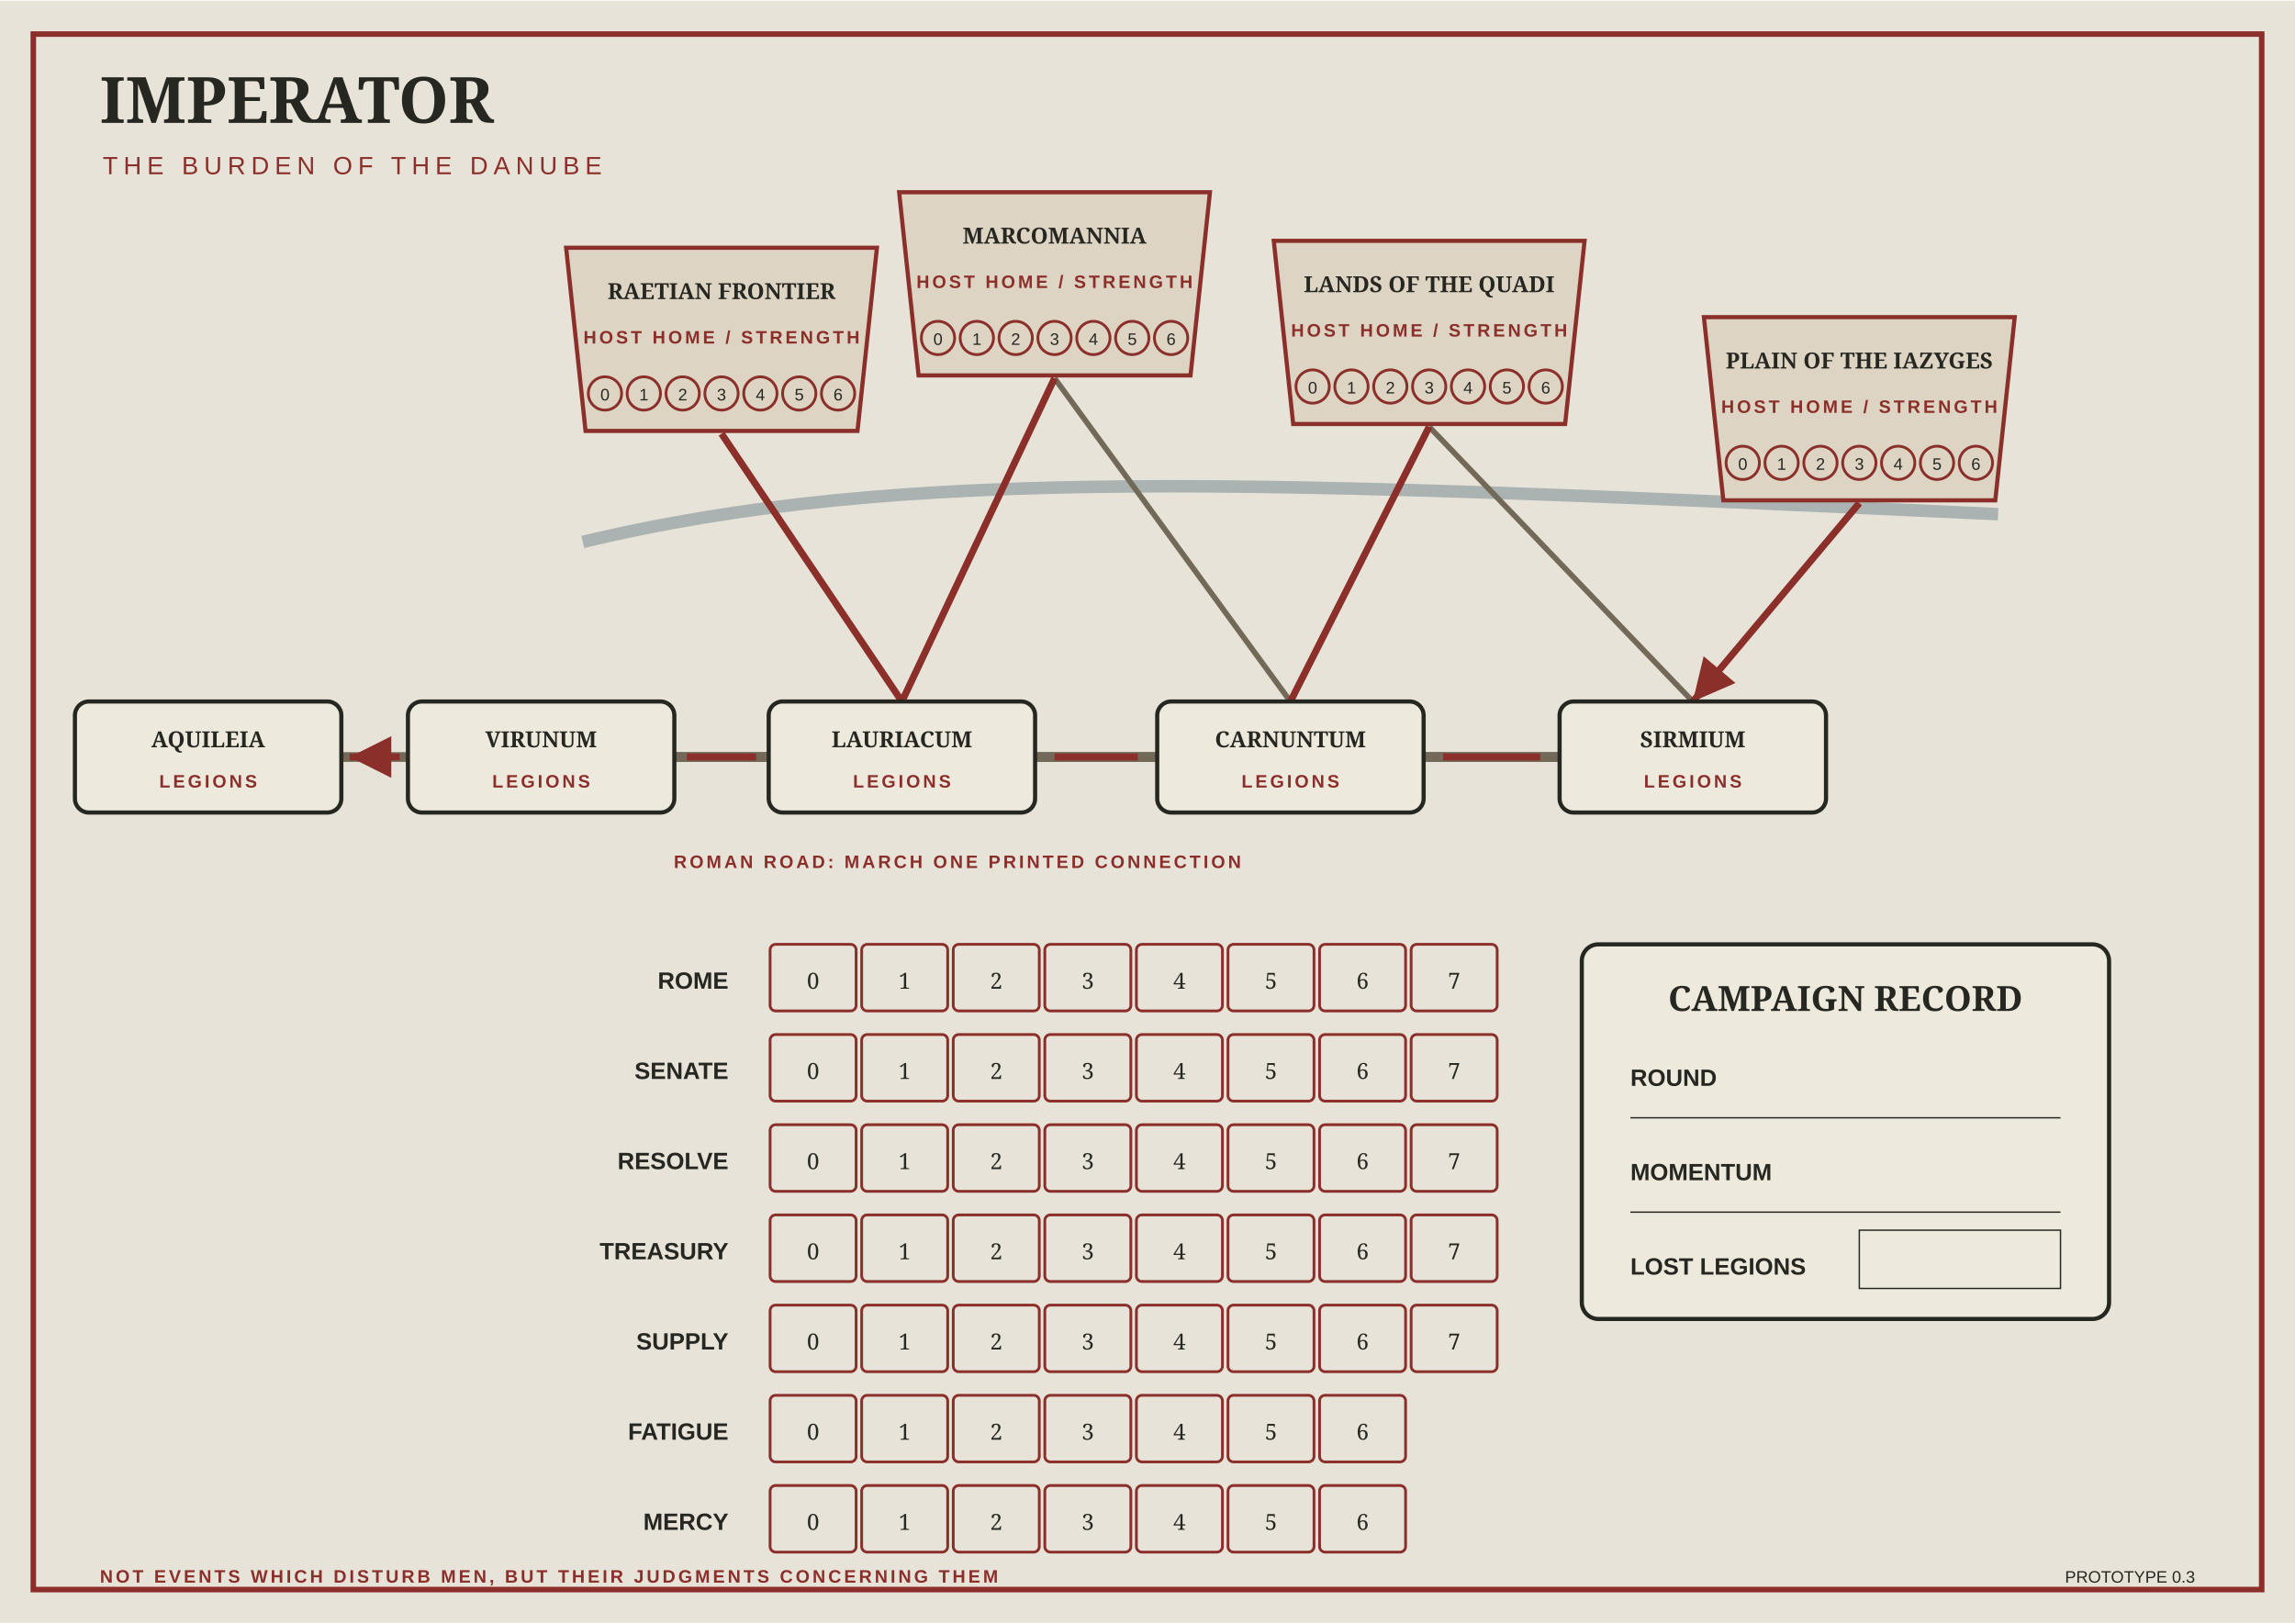
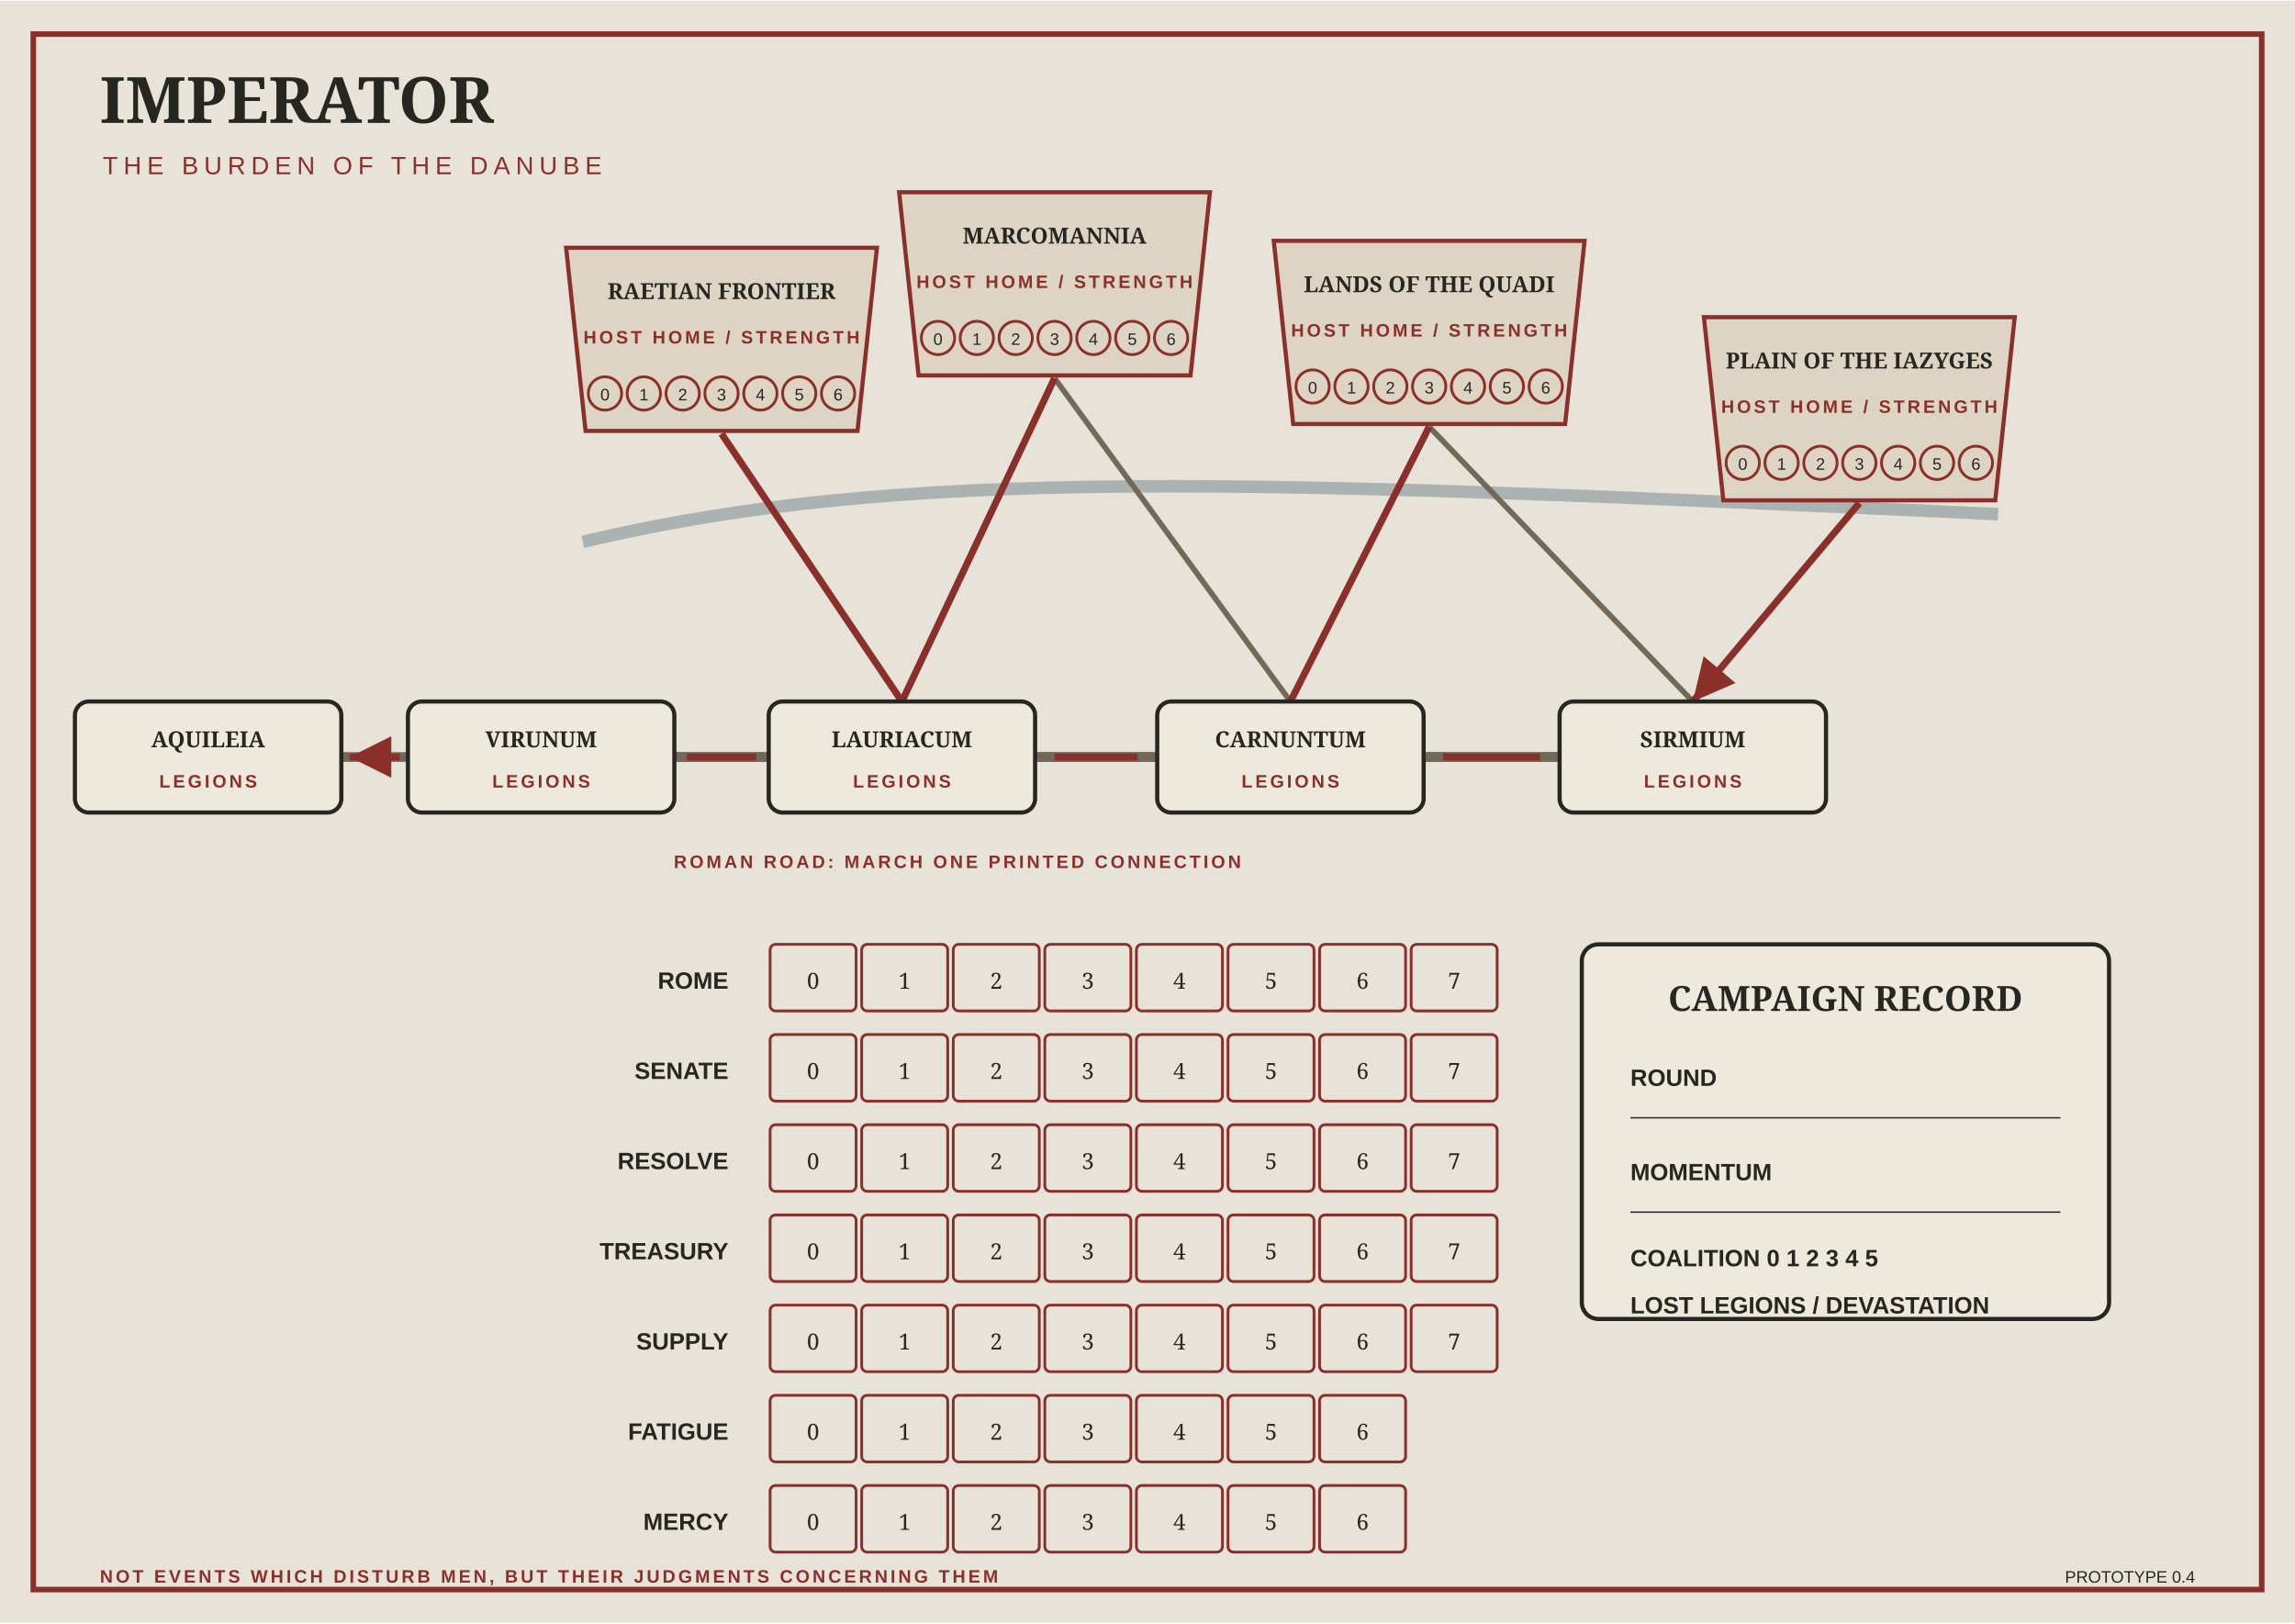
<svg xmlns="http://www.w3.org/2000/svg" width="11.69in" height="8.27in" viewBox="0 0 1654 1169">
  <style>
.title{font:700 46px Georgia;fill:#272722} .sub{font:18px Arial;letter-spacing:4px;fill:#8b2f2b}
.theater{font:700 25px Georgia;fill:#272722} .place{font:700 16px Georgia;fill:#272722} .label{font:700 17px Arial;fill:#272722}
.small{font:700 13px Arial;letter-spacing:2px;fill:#8b2f2b} .tiny{font:12px Arial;fill:#272722}
.n{font:16px Georgia;fill:#272722} .box,.base{fill:#eee9dd;stroke:#272722;stroke-width:3}
.front{fill:#ddd4c3;stroke:#8b2f2b;stroke-width:3} .road{fill:none;stroke:#736958;stroke-width:7}
.link{fill:none;stroke:#736958;stroke-width:4}
.crossing{fill:none;stroke:#8b2f2b;stroke-width:5;marker-end:url(#arrow)} .river{fill:none;stroke:#809298;stroke-width:9;opacity:.6}
</style>
  <defs>
    <marker id="arrow" markerWidth="8" markerHeight="8" refX="6" refY="3" orient="auto">
      <path d="M0 0L6 3L0 6Z" fill="#8b2f2b" />
    </marker>
  </defs>
  <rect width="1654" height="1169" fill="#e8e3d8" />
  <rect x="24" y="24" width="1606" height="1121" fill="none" stroke="#8b2f2b" stroke-width="4" />
  <text x="72" y="88" class="title">IMPERATOR</text>
  <text x="74" y="125" class="sub">THE BURDEN OF THE DANUBE</text>
  <path d="M420 390C650 335 900 345 1440 370" class="river" />
  <text x="1335" y="354" class="small" fill="#647b83">DANUBE</text>
  <path d="M150 545H390H650H930H1220" class="road" />
  <path d="M390 545L650 545M650 545L930 545M930 545L1220 545" class="road" />
  <path d="M760 272L930 505M1030 307L1220 505" class="link" />
  <path d="M520 312L650 505M760 272L650 505M1030 307L930 505M1340 362L1220 505" class="crossing" />
  <path d="M1110 545L1040 545M820 545L760 545M545 545L495 545M288 545L252 545" class="crossing" />
  <path d="M408 178L632 178L618 310L422 310Z" class="front" />
  <text x="520" y="215" text-anchor="middle" class="place">RAETIAN FRONTIER</text>
  <text x="520" y="247" text-anchor="middle" class="small">HOST HOME / STRENGTH</text>
  <circle cx="436" cy="283" r="12" fill="none" stroke="#8b2f2b" stroke-width="2" />
  <text x="436" y="288" text-anchor="middle" class="tiny">0</text>
  <circle cx="464" cy="283" r="12" fill="none" stroke="#8b2f2b" stroke-width="2" />
  <text x="464" y="288" text-anchor="middle" class="tiny">1</text>
  <circle cx="492" cy="283" r="12" fill="none" stroke="#8b2f2b" stroke-width="2" />
  <text x="492" y="288" text-anchor="middle" class="tiny">2</text>
  <circle cx="520" cy="283" r="12" fill="none" stroke="#8b2f2b" stroke-width="2" />
  <text x="520" y="288" text-anchor="middle" class="tiny">3</text>
  <circle cx="548" cy="283" r="12" fill="none" stroke="#8b2f2b" stroke-width="2" />
  <text x="548" y="288" text-anchor="middle" class="tiny">4</text>
  <circle cx="576" cy="283" r="12" fill="none" stroke="#8b2f2b" stroke-width="2" />
  <text x="576" y="288" text-anchor="middle" class="tiny">5</text>
  <circle cx="604" cy="283" r="12" fill="none" stroke="#8b2f2b" stroke-width="2" />
  <text x="604" y="288" text-anchor="middle" class="tiny">6</text>
  <path d="M648 138L872 138L858 270L662 270Z" class="front" />
  <text x="760" y="175" text-anchor="middle" class="place">MARCOMANNIA</text>
  <text x="760" y="207" text-anchor="middle" class="small">HOST HOME / STRENGTH</text>
  <circle cx="676" cy="243" r="12" fill="none" stroke="#8b2f2b" stroke-width="2" />
  <text x="676" y="248" text-anchor="middle" class="tiny">0</text>
  <circle cx="704" cy="243" r="12" fill="none" stroke="#8b2f2b" stroke-width="2" />
  <text x="704" y="248" text-anchor="middle" class="tiny">1</text>
  <circle cx="732" cy="243" r="12" fill="none" stroke="#8b2f2b" stroke-width="2" />
  <text x="732" y="248" text-anchor="middle" class="tiny">2</text>
  <circle cx="760" cy="243" r="12" fill="none" stroke="#8b2f2b" stroke-width="2" />
  <text x="760" y="248" text-anchor="middle" class="tiny">3</text>
  <circle cx="788" cy="243" r="12" fill="none" stroke="#8b2f2b" stroke-width="2" />
  <text x="788" y="248" text-anchor="middle" class="tiny">4</text>
  <circle cx="816" cy="243" r="12" fill="none" stroke="#8b2f2b" stroke-width="2" />
  <text x="816" y="248" text-anchor="middle" class="tiny">5</text>
  <circle cx="844" cy="243" r="12" fill="none" stroke="#8b2f2b" stroke-width="2" />
  <text x="844" y="248" text-anchor="middle" class="tiny">6</text>
  <path d="M918 173L1142 173L1128 305L932 305Z" class="front" />
  <text x="1030" y="210" text-anchor="middle" class="place">LANDS OF THE QUADI</text>
  <text x="1030" y="242" text-anchor="middle" class="small">HOST HOME / STRENGTH</text>
  <circle cx="946" cy="278" r="12" fill="none" stroke="#8b2f2b" stroke-width="2" />
  <text x="946" y="283" text-anchor="middle" class="tiny">0</text>
  <circle cx="974" cy="278" r="12" fill="none" stroke="#8b2f2b" stroke-width="2" />
  <text x="974" y="283" text-anchor="middle" class="tiny">1</text>
  <circle cx="1002" cy="278" r="12" fill="none" stroke="#8b2f2b" stroke-width="2" />
  <text x="1002" y="283" text-anchor="middle" class="tiny">2</text>
  <circle cx="1030" cy="278" r="12" fill="none" stroke="#8b2f2b" stroke-width="2" />
  <text x="1030" y="283" text-anchor="middle" class="tiny">3</text>
  <circle cx="1058" cy="278" r="12" fill="none" stroke="#8b2f2b" stroke-width="2" />
  <text x="1058" y="283" text-anchor="middle" class="tiny">4</text>
  <circle cx="1086" cy="278" r="12" fill="none" stroke="#8b2f2b" stroke-width="2" />
  <text x="1086" y="283" text-anchor="middle" class="tiny">5</text>
  <circle cx="1114" cy="278" r="12" fill="none" stroke="#8b2f2b" stroke-width="2" />
  <text x="1114" y="283" text-anchor="middle" class="tiny">6</text>
  <path d="M1228 228L1452 228L1438 360L1242 360Z" class="front" />
  <text x="1340" y="265" text-anchor="middle" class="place">PLAIN OF THE IAZYGES</text>
  <text x="1340" y="297" text-anchor="middle" class="small">HOST HOME / STRENGTH</text>
  <circle cx="1256" cy="333" r="12" fill="none" stroke="#8b2f2b" stroke-width="2" />
  <text x="1256" y="338" text-anchor="middle" class="tiny">0</text>
  <circle cx="1284" cy="333" r="12" fill="none" stroke="#8b2f2b" stroke-width="2" />
  <text x="1284" y="338" text-anchor="middle" class="tiny">1</text>
  <circle cx="1312" cy="333" r="12" fill="none" stroke="#8b2f2b" stroke-width="2" />
  <text x="1312" y="338" text-anchor="middle" class="tiny">2</text>
  <circle cx="1340" cy="333" r="12" fill="none" stroke="#8b2f2b" stroke-width="2" />
  <text x="1340" y="338" text-anchor="middle" class="tiny">3</text>
  <circle cx="1368" cy="333" r="12" fill="none" stroke="#8b2f2b" stroke-width="2" />
  <text x="1368" y="338" text-anchor="middle" class="tiny">4</text>
  <circle cx="1396" cy="333" r="12" fill="none" stroke="#8b2f2b" stroke-width="2" />
  <text x="1396" y="338" text-anchor="middle" class="tiny">5</text>
  <circle cx="1424" cy="333" r="12" fill="none" stroke="#8b2f2b" stroke-width="2" />
  <text x="1424" y="338" text-anchor="middle" class="tiny">6</text>
  <rect x="54" y="505" width="192" height="80" rx="10" class="base" />
  <text x="150" y="538" text-anchor="middle" class="place">AQUILEIA</text>
  <text x="150" y="567" text-anchor="middle" class="small">LEGIONS</text>
  <rect x="294" y="505" width="192" height="80" rx="10" class="base" />
  <text x="390" y="538" text-anchor="middle" class="place">VIRUNUM</text>
  <text x="390" y="567" text-anchor="middle" class="small">LEGIONS</text>
  <rect x="554" y="505" width="192" height="80" rx="10" class="base" />
  <text x="650" y="538" text-anchor="middle" class="place">LAURIACUM</text>
  <text x="650" y="567" text-anchor="middle" class="small">LEGIONS</text>
  <rect x="834" y="505" width="192" height="80" rx="10" class="base" />
  <text x="930" y="538" text-anchor="middle" class="place">CARNUNTUM</text>
  <text x="930" y="567" text-anchor="middle" class="small">LEGIONS</text>
  <rect x="1124" y="505" width="192" height="80" rx="10" class="base" />
  <text x="1220" y="538" text-anchor="middle" class="place">SIRMIUM</text>
  <text x="1220" y="567" text-anchor="middle" class="small">LEGIONS</text>
  <text x="690" y="625" text-anchor="middle" class="small">ROMAN ROAD: MARCH ONE PRINTED CONNECTION</text>
  <rect x="1140" y="680" width="380" height="270" rx="12" class="box" />
  <text x="1330" y="728" text-anchor="middle" class="theater">CAMPAIGN RECORD</text>
  <text x="1175" y="782" class="label">ROUND</text>
  <path d="M1175 805H1485" stroke="#272722" />
  <text x="1175" y="850" class="label">MOMENTUM</text>
  <path d="M1175 873H1485" stroke="#272722" />
-   <text x="1175" y="918" class="label">LOST LEGIONS</text>
-   <rect x="1340" y="886" width="145" height="42" fill="none" stroke="#272722" />
+   <text x="1175" y="912" class="label">COALITION  0  1  2  3  4  5</text>
+   <text x="1175" y="946" class="label">LOST LEGIONS / DEVASTATION</text>
  <g>
    <text x="525" y="712" text-anchor="end" class="label">ROME</text>
    <rect x="555" y="680" width="62" height="48" rx="4" fill="none" stroke="#8b2f2b" stroke-width="2" />
    <text x="586" y="712" text-anchor="middle" class="n">0</text>
    <rect x="621" y="680" width="62" height="48" rx="4" fill="none" stroke="#8b2f2b" stroke-width="2" />
    <text x="652" y="712" text-anchor="middle" class="n">1</text>
    <rect x="687" y="680" width="62" height="48" rx="4" fill="none" stroke="#8b2f2b" stroke-width="2" />
    <text x="718" y="712" text-anchor="middle" class="n">2</text>
    <rect x="753" y="680" width="62" height="48" rx="4" fill="none" stroke="#8b2f2b" stroke-width="2" />
    <text x="784" y="712" text-anchor="middle" class="n">3</text>
    <rect x="819" y="680" width="62" height="48" rx="4" fill="none" stroke="#8b2f2b" stroke-width="2" />
    <text x="850" y="712" text-anchor="middle" class="n">4</text>
    <rect x="885" y="680" width="62" height="48" rx="4" fill="none" stroke="#8b2f2b" stroke-width="2" />
    <text x="916" y="712" text-anchor="middle" class="n">5</text>
    <rect x="951" y="680" width="62" height="48" rx="4" fill="none" stroke="#8b2f2b" stroke-width="2" />
    <text x="982" y="712" text-anchor="middle" class="n">6</text>
    <rect x="1017" y="680" width="62" height="48" rx="4" fill="none" stroke="#8b2f2b" stroke-width="2" />
    <text x="1048" y="712" text-anchor="middle" class="n">7</text>
    <text x="525" y="777" text-anchor="end" class="label">SENATE</text>
    <rect x="555" y="745" width="62" height="48" rx="4" fill="none" stroke="#8b2f2b" stroke-width="2" />
    <text x="586" y="777" text-anchor="middle" class="n">0</text>
    <rect x="621" y="745" width="62" height="48" rx="4" fill="none" stroke="#8b2f2b" stroke-width="2" />
    <text x="652" y="777" text-anchor="middle" class="n">1</text>
    <rect x="687" y="745" width="62" height="48" rx="4" fill="none" stroke="#8b2f2b" stroke-width="2" />
    <text x="718" y="777" text-anchor="middle" class="n">2</text>
    <rect x="753" y="745" width="62" height="48" rx="4" fill="none" stroke="#8b2f2b" stroke-width="2" />
    <text x="784" y="777" text-anchor="middle" class="n">3</text>
    <rect x="819" y="745" width="62" height="48" rx="4" fill="none" stroke="#8b2f2b" stroke-width="2" />
    <text x="850" y="777" text-anchor="middle" class="n">4</text>
    <rect x="885" y="745" width="62" height="48" rx="4" fill="none" stroke="#8b2f2b" stroke-width="2" />
    <text x="916" y="777" text-anchor="middle" class="n">5</text>
    <rect x="951" y="745" width="62" height="48" rx="4" fill="none" stroke="#8b2f2b" stroke-width="2" />
    <text x="982" y="777" text-anchor="middle" class="n">6</text>
    <rect x="1017" y="745" width="62" height="48" rx="4" fill="none" stroke="#8b2f2b" stroke-width="2" />
    <text x="1048" y="777" text-anchor="middle" class="n">7</text>
    <text x="525" y="842" text-anchor="end" class="label">RESOLVE</text>
    <rect x="555" y="810" width="62" height="48" rx="4" fill="none" stroke="#8b2f2b" stroke-width="2" />
    <text x="586" y="842" text-anchor="middle" class="n">0</text>
    <rect x="621" y="810" width="62" height="48" rx="4" fill="none" stroke="#8b2f2b" stroke-width="2" />
    <text x="652" y="842" text-anchor="middle" class="n">1</text>
    <rect x="687" y="810" width="62" height="48" rx="4" fill="none" stroke="#8b2f2b" stroke-width="2" />
    <text x="718" y="842" text-anchor="middle" class="n">2</text>
    <rect x="753" y="810" width="62" height="48" rx="4" fill="none" stroke="#8b2f2b" stroke-width="2" />
    <text x="784" y="842" text-anchor="middle" class="n">3</text>
    <rect x="819" y="810" width="62" height="48" rx="4" fill="none" stroke="#8b2f2b" stroke-width="2" />
    <text x="850" y="842" text-anchor="middle" class="n">4</text>
    <rect x="885" y="810" width="62" height="48" rx="4" fill="none" stroke="#8b2f2b" stroke-width="2" />
    <text x="916" y="842" text-anchor="middle" class="n">5</text>
    <rect x="951" y="810" width="62" height="48" rx="4" fill="none" stroke="#8b2f2b" stroke-width="2" />
    <text x="982" y="842" text-anchor="middle" class="n">6</text>
    <rect x="1017" y="810" width="62" height="48" rx="4" fill="none" stroke="#8b2f2b" stroke-width="2" />
    <text x="1048" y="842" text-anchor="middle" class="n">7</text>
    <text x="525" y="907" text-anchor="end" class="label">TREASURY</text>
    <rect x="555" y="875" width="62" height="48" rx="4" fill="none" stroke="#8b2f2b" stroke-width="2" />
    <text x="586" y="907" text-anchor="middle" class="n">0</text>
    <rect x="621" y="875" width="62" height="48" rx="4" fill="none" stroke="#8b2f2b" stroke-width="2" />
    <text x="652" y="907" text-anchor="middle" class="n">1</text>
    <rect x="687" y="875" width="62" height="48" rx="4" fill="none" stroke="#8b2f2b" stroke-width="2" />
    <text x="718" y="907" text-anchor="middle" class="n">2</text>
    <rect x="753" y="875" width="62" height="48" rx="4" fill="none" stroke="#8b2f2b" stroke-width="2" />
    <text x="784" y="907" text-anchor="middle" class="n">3</text>
    <rect x="819" y="875" width="62" height="48" rx="4" fill="none" stroke="#8b2f2b" stroke-width="2" />
    <text x="850" y="907" text-anchor="middle" class="n">4</text>
    <rect x="885" y="875" width="62" height="48" rx="4" fill="none" stroke="#8b2f2b" stroke-width="2" />
    <text x="916" y="907" text-anchor="middle" class="n">5</text>
    <rect x="951" y="875" width="62" height="48" rx="4" fill="none" stroke="#8b2f2b" stroke-width="2" />
    <text x="982" y="907" text-anchor="middle" class="n">6</text>
    <rect x="1017" y="875" width="62" height="48" rx="4" fill="none" stroke="#8b2f2b" stroke-width="2" />
    <text x="1048" y="907" text-anchor="middle" class="n">7</text>
    <text x="525" y="972" text-anchor="end" class="label">SUPPLY</text>
    <rect x="555" y="940" width="62" height="48" rx="4" fill="none" stroke="#8b2f2b" stroke-width="2" />
    <text x="586" y="972" text-anchor="middle" class="n">0</text>
    <rect x="621" y="940" width="62" height="48" rx="4" fill="none" stroke="#8b2f2b" stroke-width="2" />
    <text x="652" y="972" text-anchor="middle" class="n">1</text>
    <rect x="687" y="940" width="62" height="48" rx="4" fill="none" stroke="#8b2f2b" stroke-width="2" />
    <text x="718" y="972" text-anchor="middle" class="n">2</text>
    <rect x="753" y="940" width="62" height="48" rx="4" fill="none" stroke="#8b2f2b" stroke-width="2" />
    <text x="784" y="972" text-anchor="middle" class="n">3</text>
    <rect x="819" y="940" width="62" height="48" rx="4" fill="none" stroke="#8b2f2b" stroke-width="2" />
    <text x="850" y="972" text-anchor="middle" class="n">4</text>
    <rect x="885" y="940" width="62" height="48" rx="4" fill="none" stroke="#8b2f2b" stroke-width="2" />
    <text x="916" y="972" text-anchor="middle" class="n">5</text>
    <rect x="951" y="940" width="62" height="48" rx="4" fill="none" stroke="#8b2f2b" stroke-width="2" />
    <text x="982" y="972" text-anchor="middle" class="n">6</text>
    <rect x="1017" y="940" width="62" height="48" rx="4" fill="none" stroke="#8b2f2b" stroke-width="2" />
    <text x="1048" y="972" text-anchor="middle" class="n">7</text>
    <text x="525" y="1037" text-anchor="end" class="label">FATIGUE</text>
    <rect x="555" y="1005" width="62" height="48" rx="4" fill="none" stroke="#8b2f2b" stroke-width="2" />
    <text x="586" y="1037" text-anchor="middle" class="n">0</text>
    <rect x="621" y="1005" width="62" height="48" rx="4" fill="none" stroke="#8b2f2b" stroke-width="2" />
    <text x="652" y="1037" text-anchor="middle" class="n">1</text>
    <rect x="687" y="1005" width="62" height="48" rx="4" fill="none" stroke="#8b2f2b" stroke-width="2" />
    <text x="718" y="1037" text-anchor="middle" class="n">2</text>
    <rect x="753" y="1005" width="62" height="48" rx="4" fill="none" stroke="#8b2f2b" stroke-width="2" />
    <text x="784" y="1037" text-anchor="middle" class="n">3</text>
    <rect x="819" y="1005" width="62" height="48" rx="4" fill="none" stroke="#8b2f2b" stroke-width="2" />
    <text x="850" y="1037" text-anchor="middle" class="n">4</text>
    <rect x="885" y="1005" width="62" height="48" rx="4" fill="none" stroke="#8b2f2b" stroke-width="2" />
    <text x="916" y="1037" text-anchor="middle" class="n">5</text>
    <rect x="951" y="1005" width="62" height="48" rx="4" fill="none" stroke="#8b2f2b" stroke-width="2" />
    <text x="982" y="1037" text-anchor="middle" class="n">6</text>
    <text x="525" y="1102" text-anchor="end" class="label">MERCY</text>
    <rect x="555" y="1070" width="62" height="48" rx="4" fill="none" stroke="#8b2f2b" stroke-width="2" />
    <text x="586" y="1102" text-anchor="middle" class="n">0</text>
    <rect x="621" y="1070" width="62" height="48" rx="4" fill="none" stroke="#8b2f2b" stroke-width="2" />
    <text x="652" y="1102" text-anchor="middle" class="n">1</text>
    <rect x="687" y="1070" width="62" height="48" rx="4" fill="none" stroke="#8b2f2b" stroke-width="2" />
    <text x="718" y="1102" text-anchor="middle" class="n">2</text>
    <rect x="753" y="1070" width="62" height="48" rx="4" fill="none" stroke="#8b2f2b" stroke-width="2" />
    <text x="784" y="1102" text-anchor="middle" class="n">3</text>
    <rect x="819" y="1070" width="62" height="48" rx="4" fill="none" stroke="#8b2f2b" stroke-width="2" />
    <text x="850" y="1102" text-anchor="middle" class="n">4</text>
    <rect x="885" y="1070" width="62" height="48" rx="4" fill="none" stroke="#8b2f2b" stroke-width="2" />
    <text x="916" y="1102" text-anchor="middle" class="n">5</text>
    <rect x="951" y="1070" width="62" height="48" rx="4" fill="none" stroke="#8b2f2b" stroke-width="2" />
    <text x="982" y="1102" text-anchor="middle" class="n">6</text>
  </g>
  <text x="72" y="1140" class="small">NOT EVENTS WHICH DISTURB MEN, BUT THEIR JUDGMENTS CONCERNING THEM</text>
-   <text x="1582" y="1140" text-anchor="end" class="tiny">PROTOTYPE 0.3</text>
+   <text x="1582" y="1140" text-anchor="end" class="tiny">PROTOTYPE 0.4</text>
</svg>
